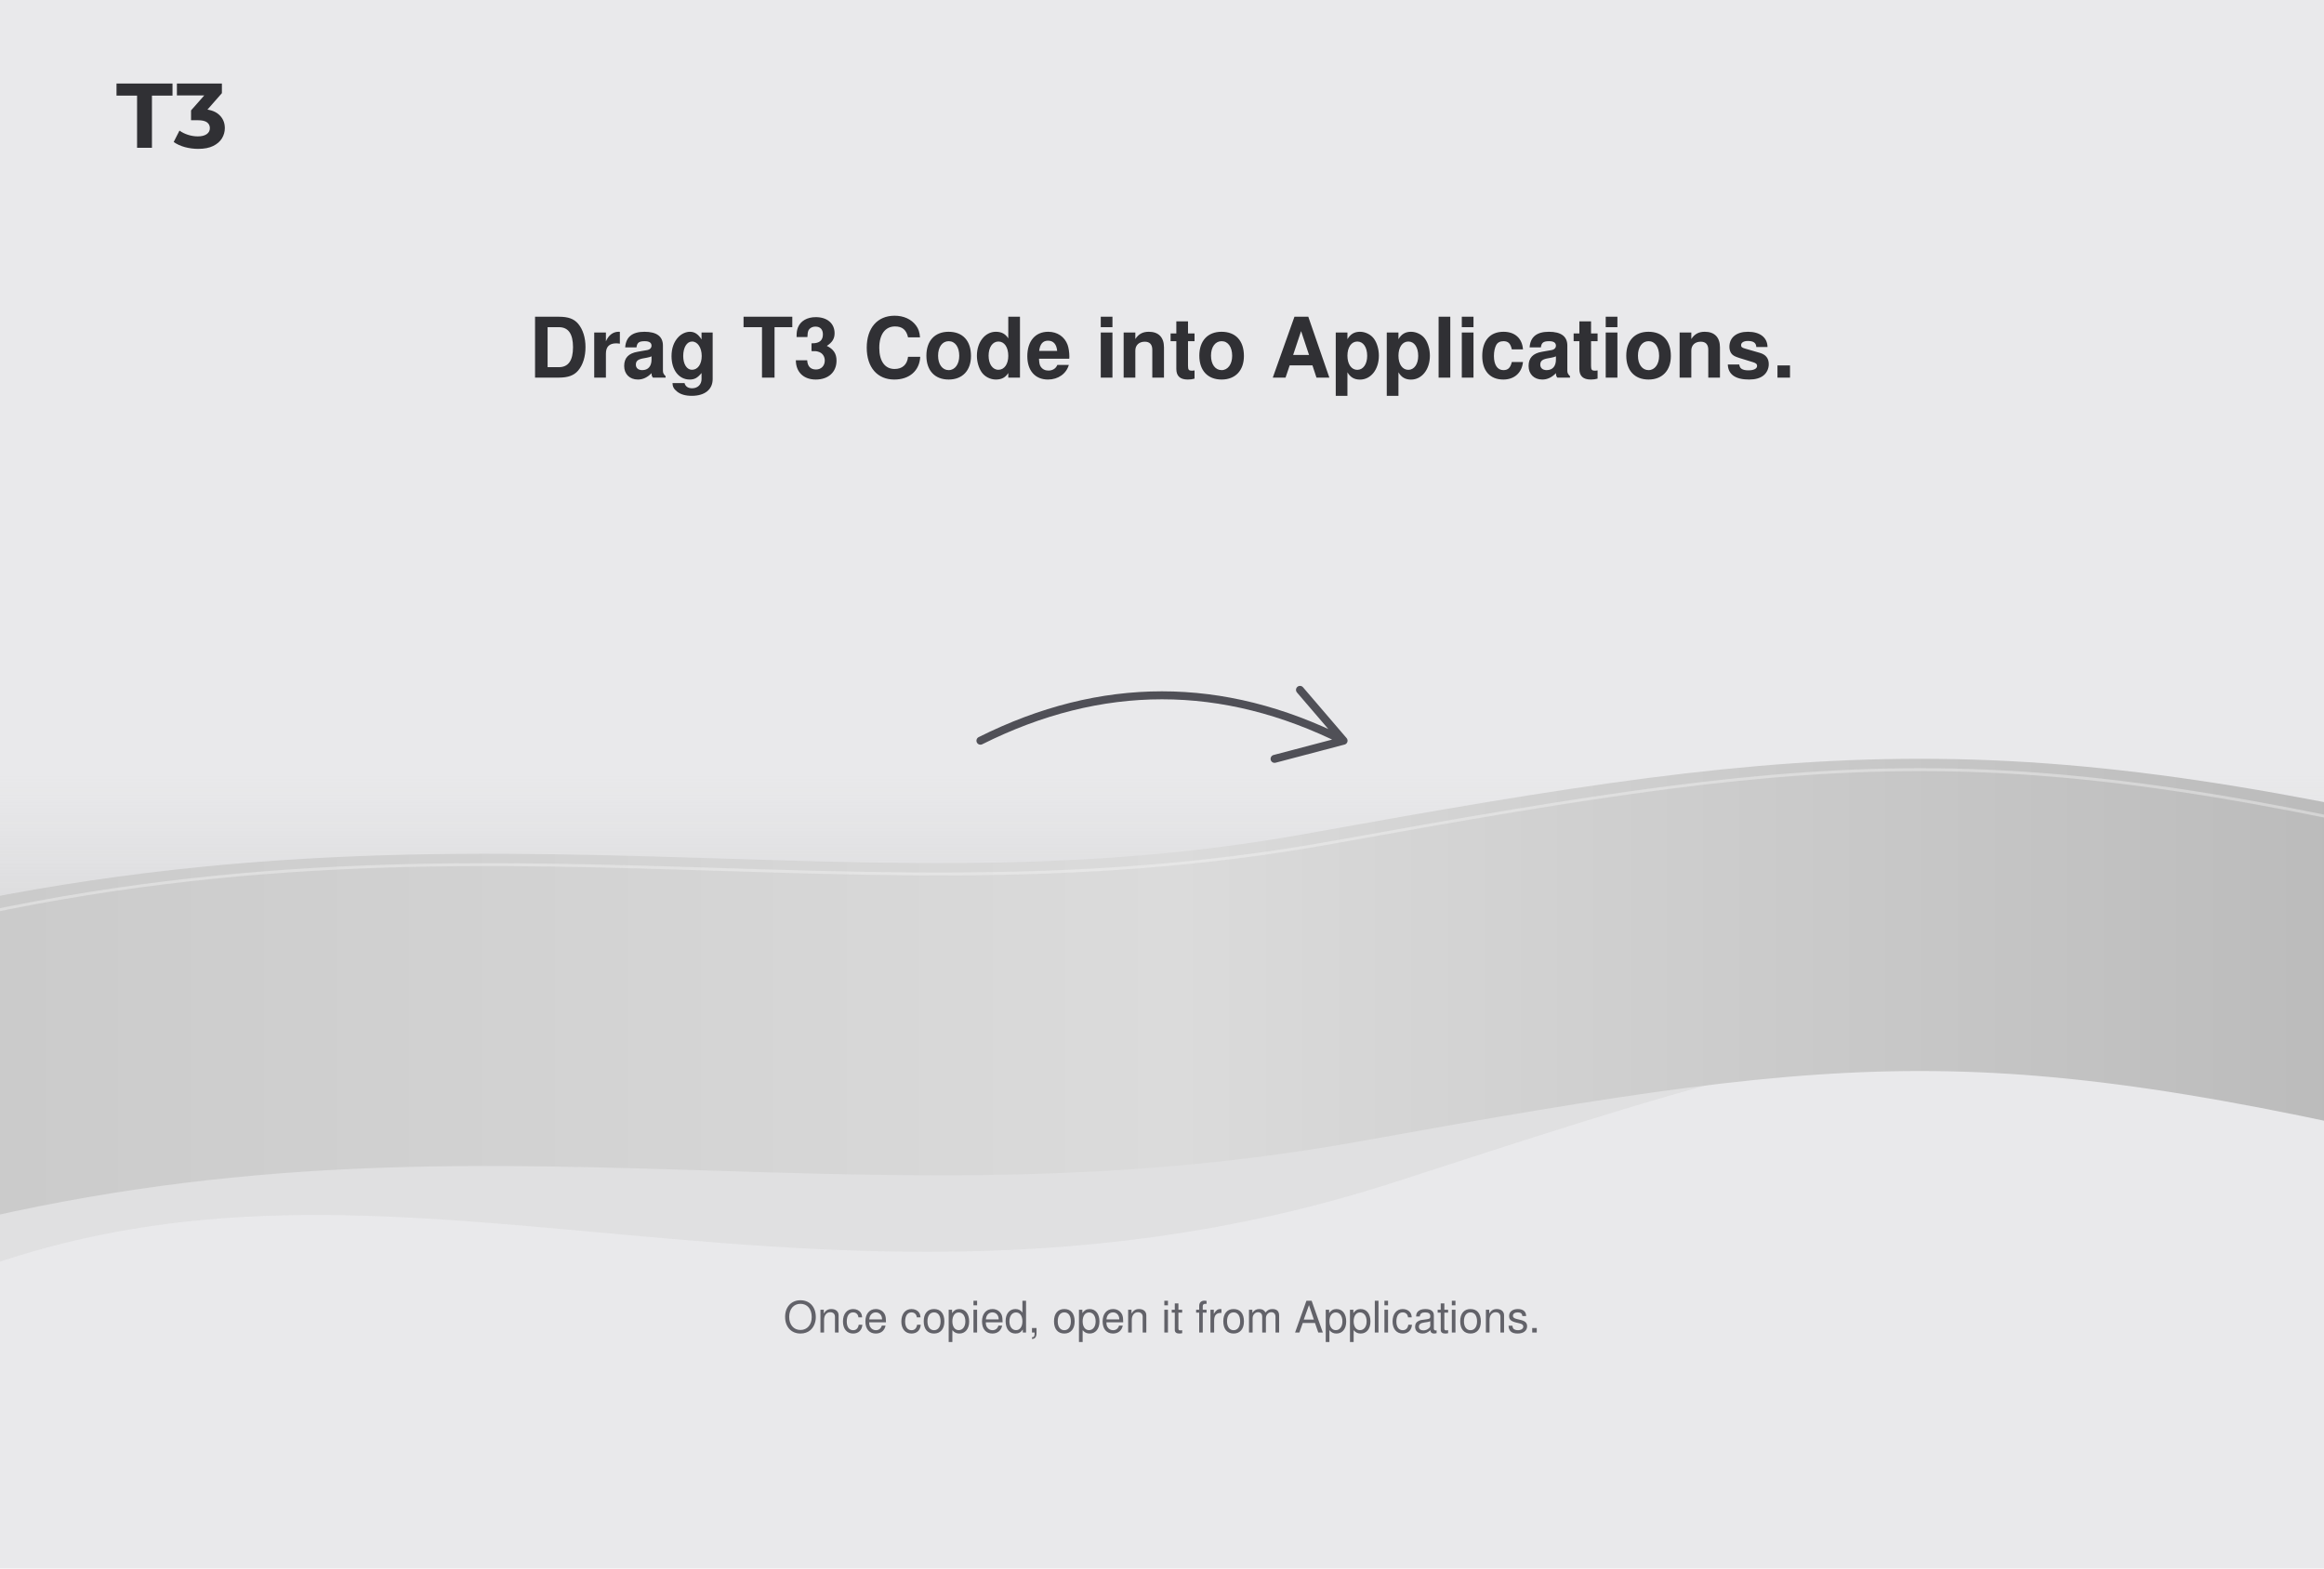
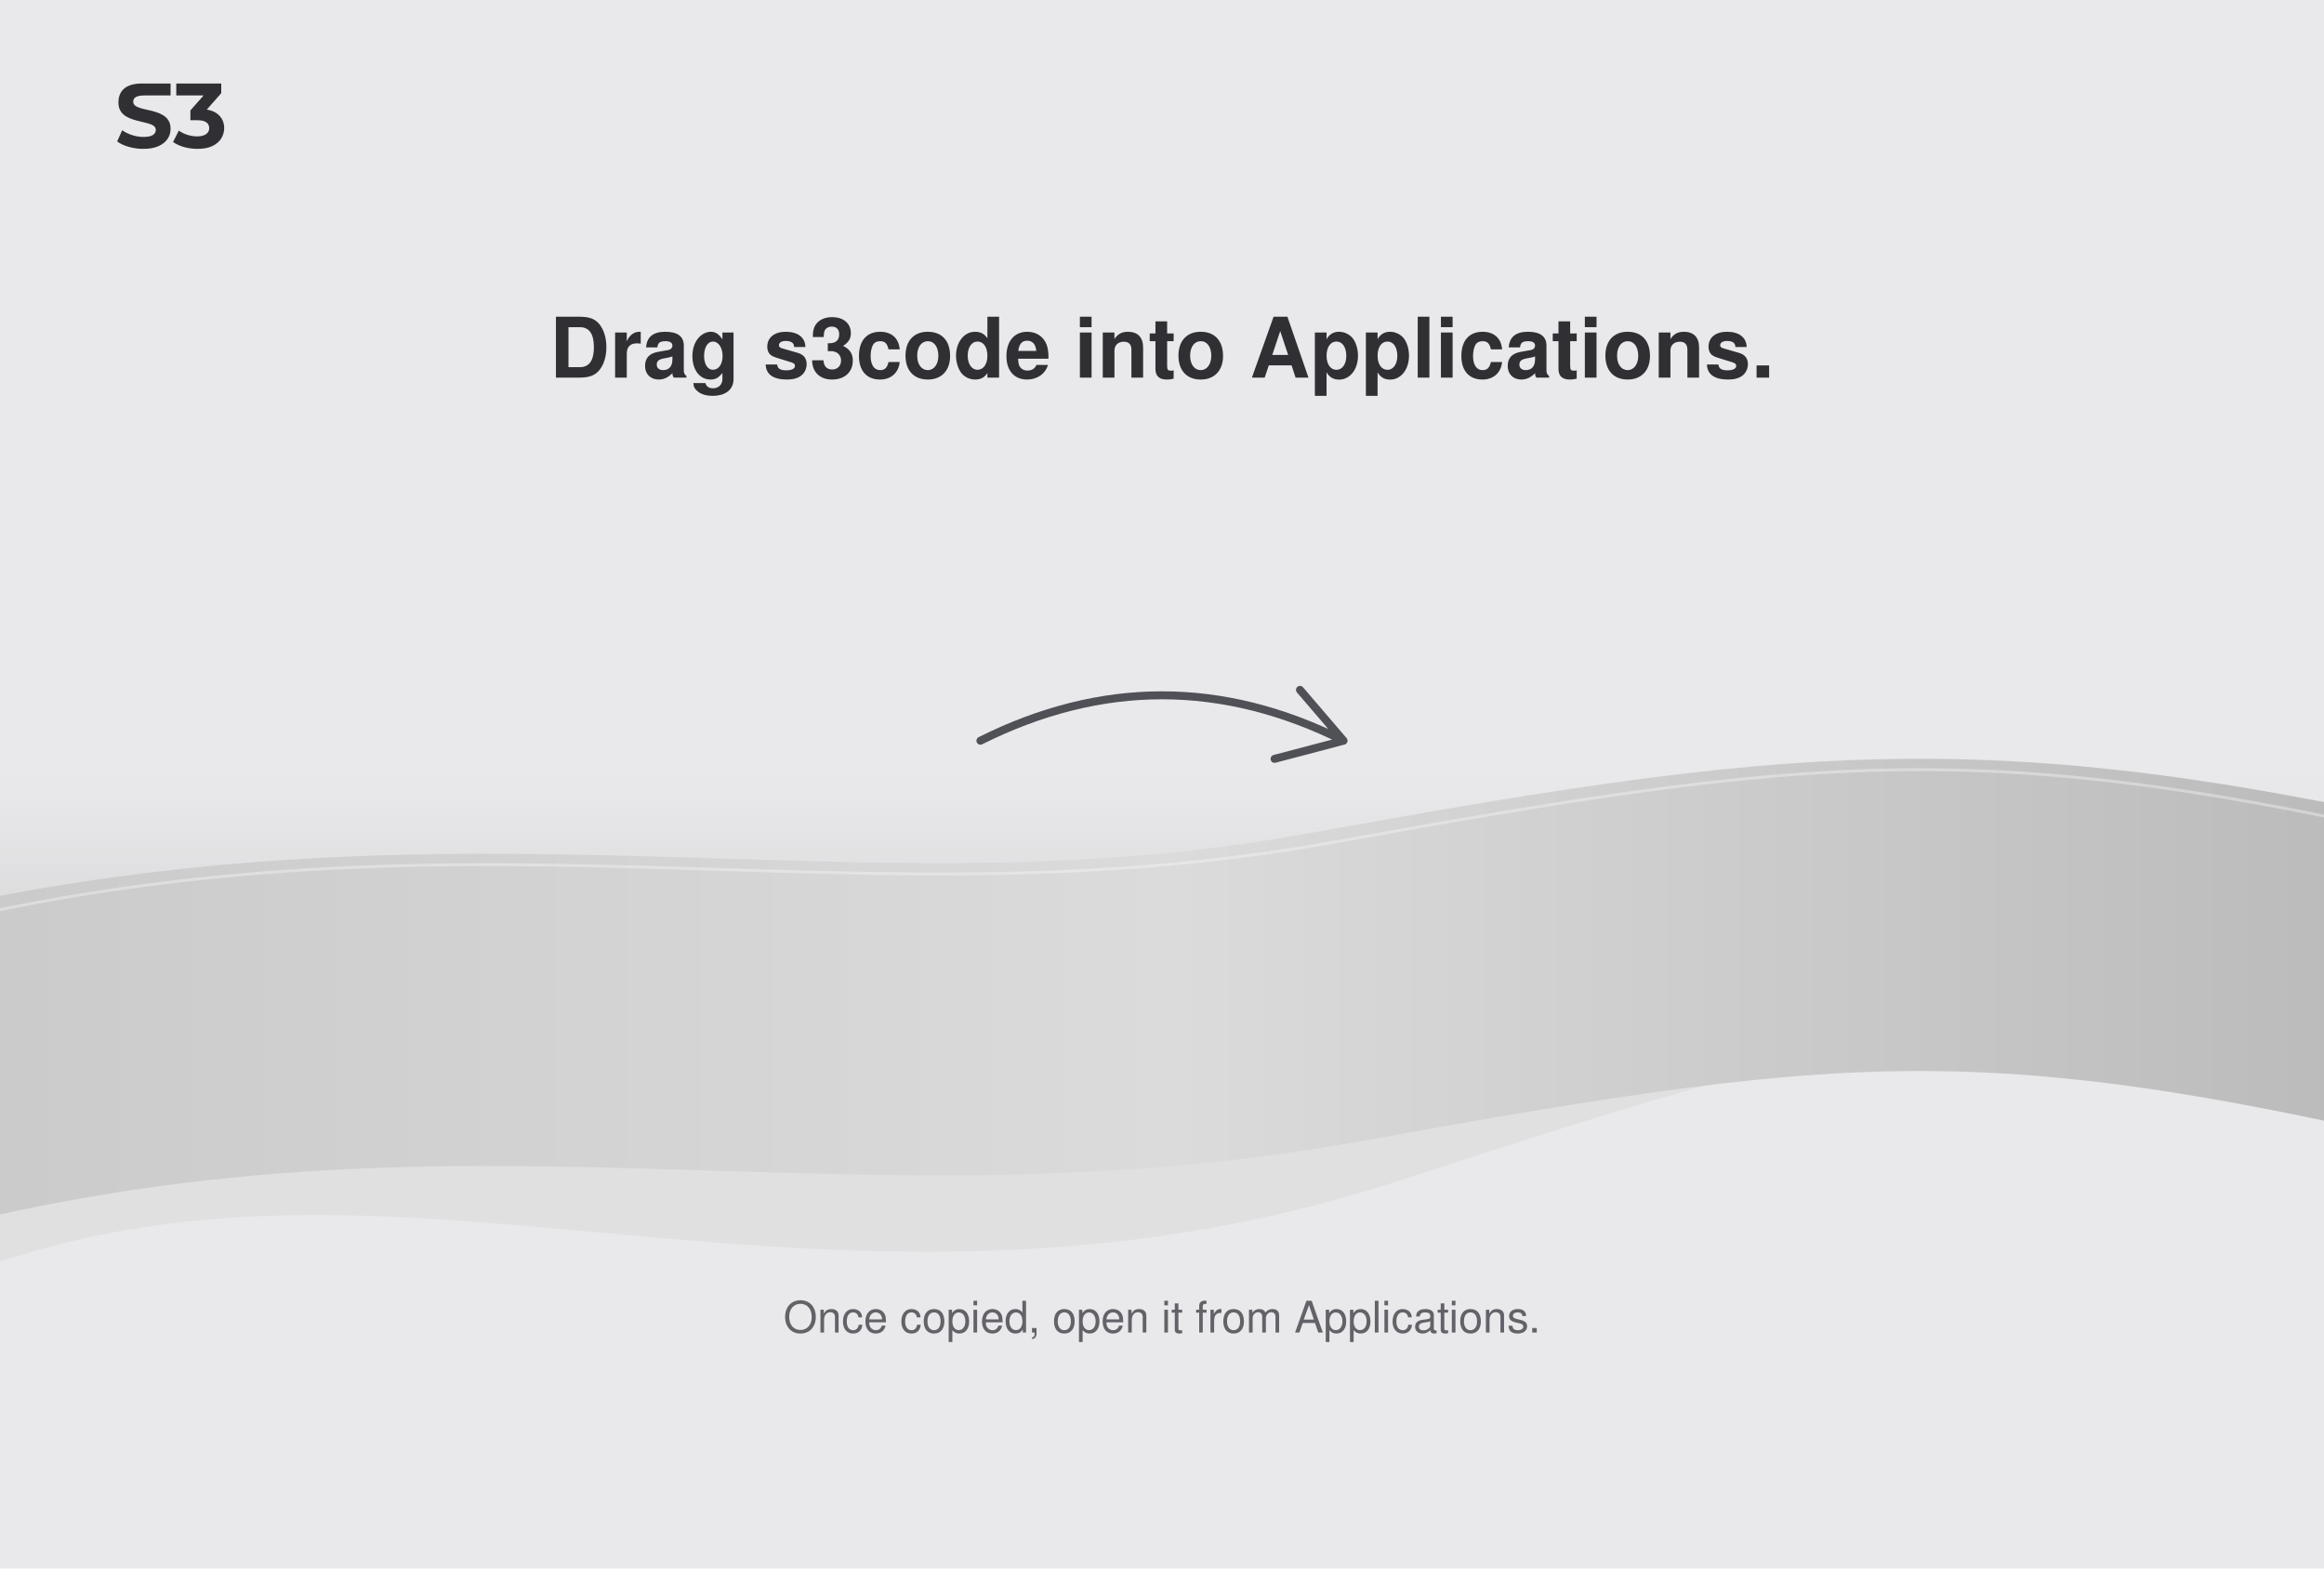
<svg xmlns="http://www.w3.org/2000/svg" width="1280" height="864" viewBox="0 0 640 432">
  <defs>
    <linearGradient id="veil" x1="0" y1="0" x2="0" y2="1">
      <stop stop-color="#B7B7B7" stop-opacity="0" />
      <stop offset=".55" stop-color="#A5A5A5" stop-opacity=".24" />
      <stop offset="1" stop-color="#D1D1D1" stop-opacity=".4" />
    </linearGradient>
    <linearGradient id="silk" x1="0" y1="0" x2="1" y2="0">
      <stop stop-color="#C8C8C8" />
      <stop offset=".5" stop-color="#DBDBDB" />
      <stop offset="1" stop-color="#B5B5B5" />
    </linearGradient>
  </defs>
  <rect width="640" height="432" fill="#E9E9EB" />
  <path d="M-60 293C95 220 214 304 362 256S559 191 707 257" stroke="url(#veil)" stroke-width="146" fill="none" opacity="1" stroke-linecap="round" stroke-linejoin="round" />
  <path d="M-60 306C113 252 223 298 367 272S553 242 707 280" stroke="url(#silk)" stroke-width="86" fill="none" opacity="1" stroke-linecap="round" stroke-linejoin="round" />
  <path d="M-60 266C113 212 223 258 367 232S553 202 707 240" stroke="#F5F5F5" stroke-width="0.8" fill="none" opacity="0.42" stroke-linecap="round" stroke-linejoin="round" />
-   <svg x="32" y="23" width="30" height="18" viewBox="15.531 37 94.394 56.96" fill="#303034">
-     <path d="M33.451 93V47.56H15.531V37H64.331V47.56H46.411V93H33.451ZM86.725 93.96C82.832 93.96 78.965 93.453 75.125 92.44C71.285 91.373 68.032 89.88 65.365 87.96L70.405 78.04C72.539 79.587 75.019 80.813 77.845 81.72C80.672 82.627 83.525 83.08 86.405 83.08C89.659 83.08 92.219 82.44 94.085 81.16C95.952 79.88 96.885 78.12 96.885 75.88C96.885 73.747 96.059 72.067 94.405 70.84C92.752 69.613 90.085 69 86.405 69H80.485V60.44L96.085 42.76L97.525 47.4H68.165V37H107.365V45.4L91.845 63.08L85.285 59.32H89.045C95.925 59.32 101.125 60.867 104.645 63.96C108.165 67.053 109.925 71.027 109.925 75.88C109.925 79.027 109.099 81.987 107.445 84.76C105.792 87.48 103.259 89.693 99.845 91.4C96.432 93.107 92.059 93.96 86.725 93.96Z" />
+   <svg x="32" y="23" width="30" height="18" viewBox="16.651 37 93.274 56.96" fill="#303034">
+     <path d="M39.451 93.96 Q32.731 93.96 26.571 92.16 Q20.411 90.36 16.651 87.48 L21.051 77.72 Q24.571 80.28 29.531 81.92 Q34.491 83.56 39.531 83.56 Q45.291 83.56 47.811 81.88 Q50.331 80.2 50.331 77.56 Q50.331 75.32 48.571 74 Q46.811 72.68 43.891 71.84 Q40.971 71 37.531 70.24 Q34.091 69.48 30.611 68.4 Q27.131 67.32 24.211 65.52 Q21.291 63.72 19.531 60.8 Q17.771 57.88 17.771 53.48 C17.771 42.5 25.251 37 38.101 37 H63.211 V47.4 H40.901 C34.001 47.4 30.651 49 30.651 52.84 Q30.651 55 32.411 56.32 Q34.171 57.64 37.051 58.48 Q39.931 59.32 43.411 60.04 Q46.891 60.76 50.371 61.84 Q53.851 62.92 56.771 64.68 Q59.691 66.44 61.451 69.32 Q63.211 72.2 63.211 76.6 Q63.211 81.32 60.611 85.24 Q58.011 89.16 52.731 91.56 Q47.451 93.96 39.451 93.96 Z M86.725 93.96C82.832 93.96 78.965 93.453 75.125 92.44C71.285 91.373 68.032 89.88 65.365 87.96L70.405 78.04C72.539 79.587 75.019 80.813 77.845 81.72C80.672 82.627 83.525 83.08 86.405 83.08C89.659 83.08 92.219 82.44 94.085 81.16C95.952 79.88 96.885 78.12 96.885 75.88C96.885 73.747 96.059 72.067 94.405 70.84C92.752 69.613 90.085 69 86.405 69H80.485V60.44L96.085 42.76L97.525 47.4H68.165V37H107.365V45.4L91.845 63.08L85.285 59.32H89.045C95.925 59.32 101.125 60.867 104.645 63.96C108.165 67.053 109.925 71.027 109.925 75.88C109.925 79.027 109.099 81.987 107.445 84.76C105.792 87.48 103.259 89.693 99.845 91.4C96.432 93.107 92.059 93.96 86.725 93.96Z" />
  </svg>
-   <text x="320" y="104" fill="#303034" font-family="Helvetica" font-size="23" font-weight="700" text-anchor="middle">Drag T3 Code into Applications.</text>
+   <text x="320" y="104" fill="#303034" font-family="Helvetica" font-size="23" font-weight="700" text-anchor="middle">Drag s3code into Applications.</text>
  <path d="M270 204Q320 179 370 204M358 190L370 204L351 209" stroke="#505057" stroke-width="2.2" fill="none" opacity="1" stroke-linecap="round" stroke-linejoin="round" />
  <text x="320" y="367" fill="#626269" font-family="Helvetica" font-size="12" font-weight="400" text-anchor="middle">Once copied, open it from Applications.</text>
</svg>
